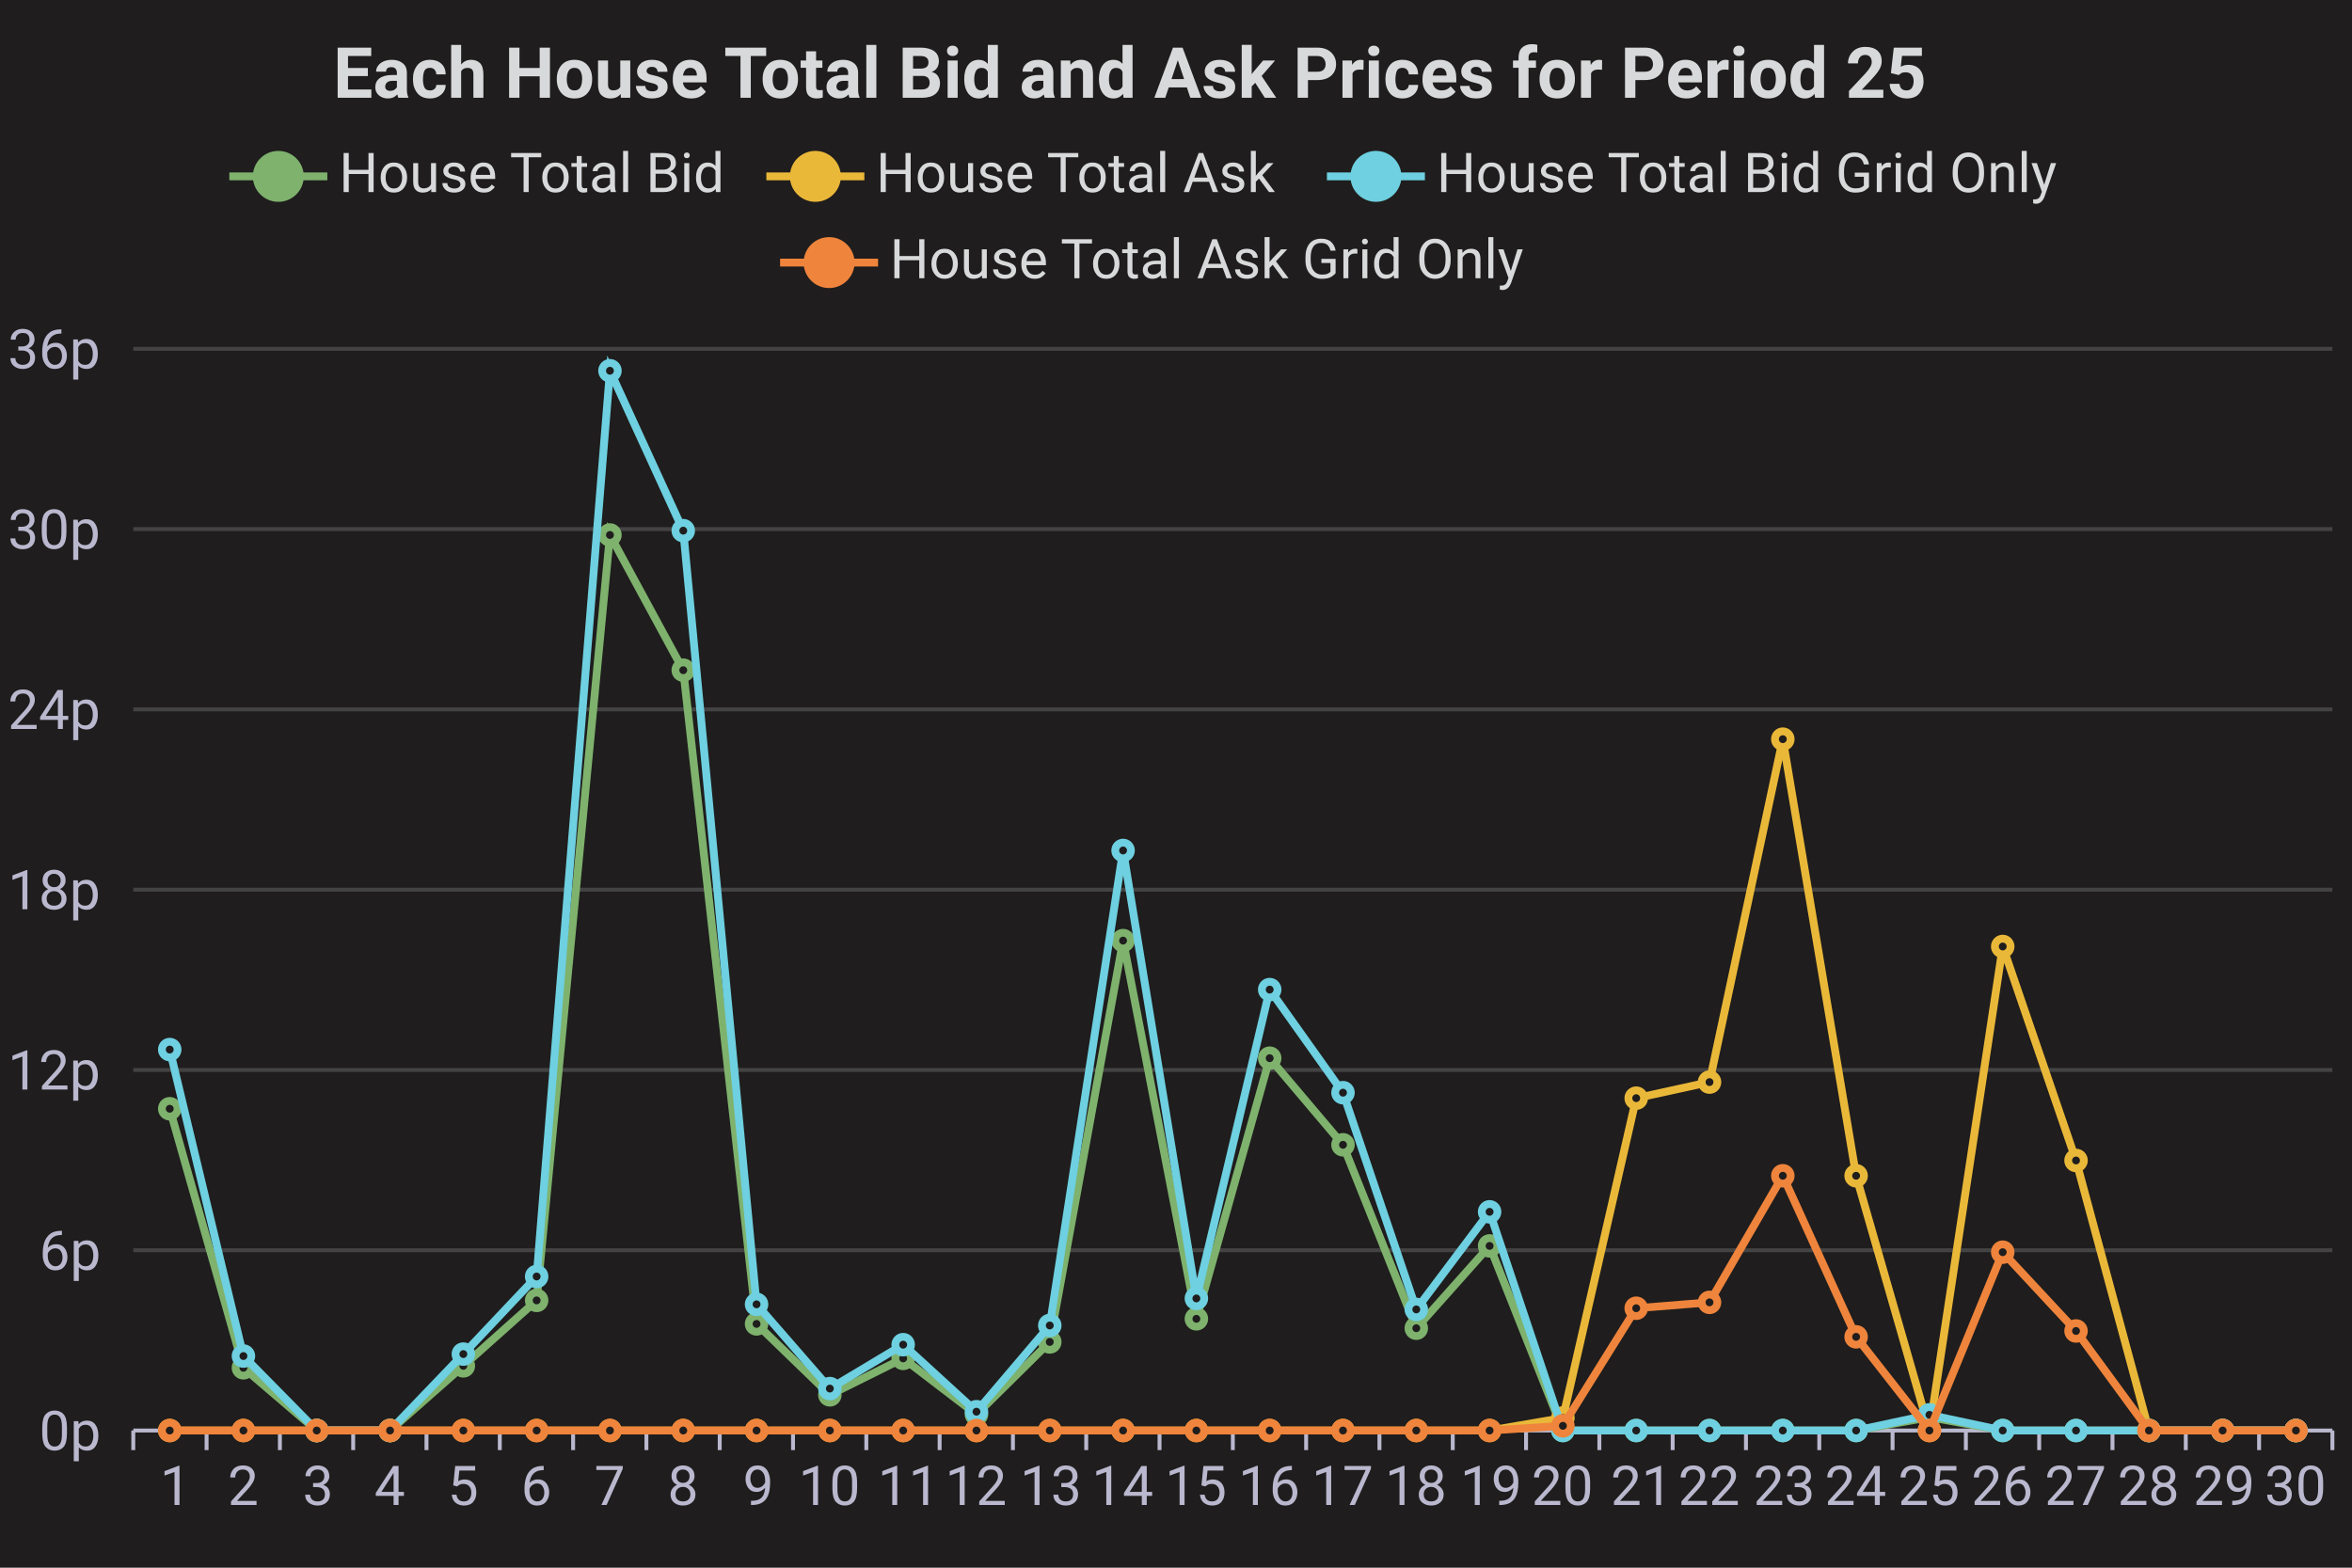
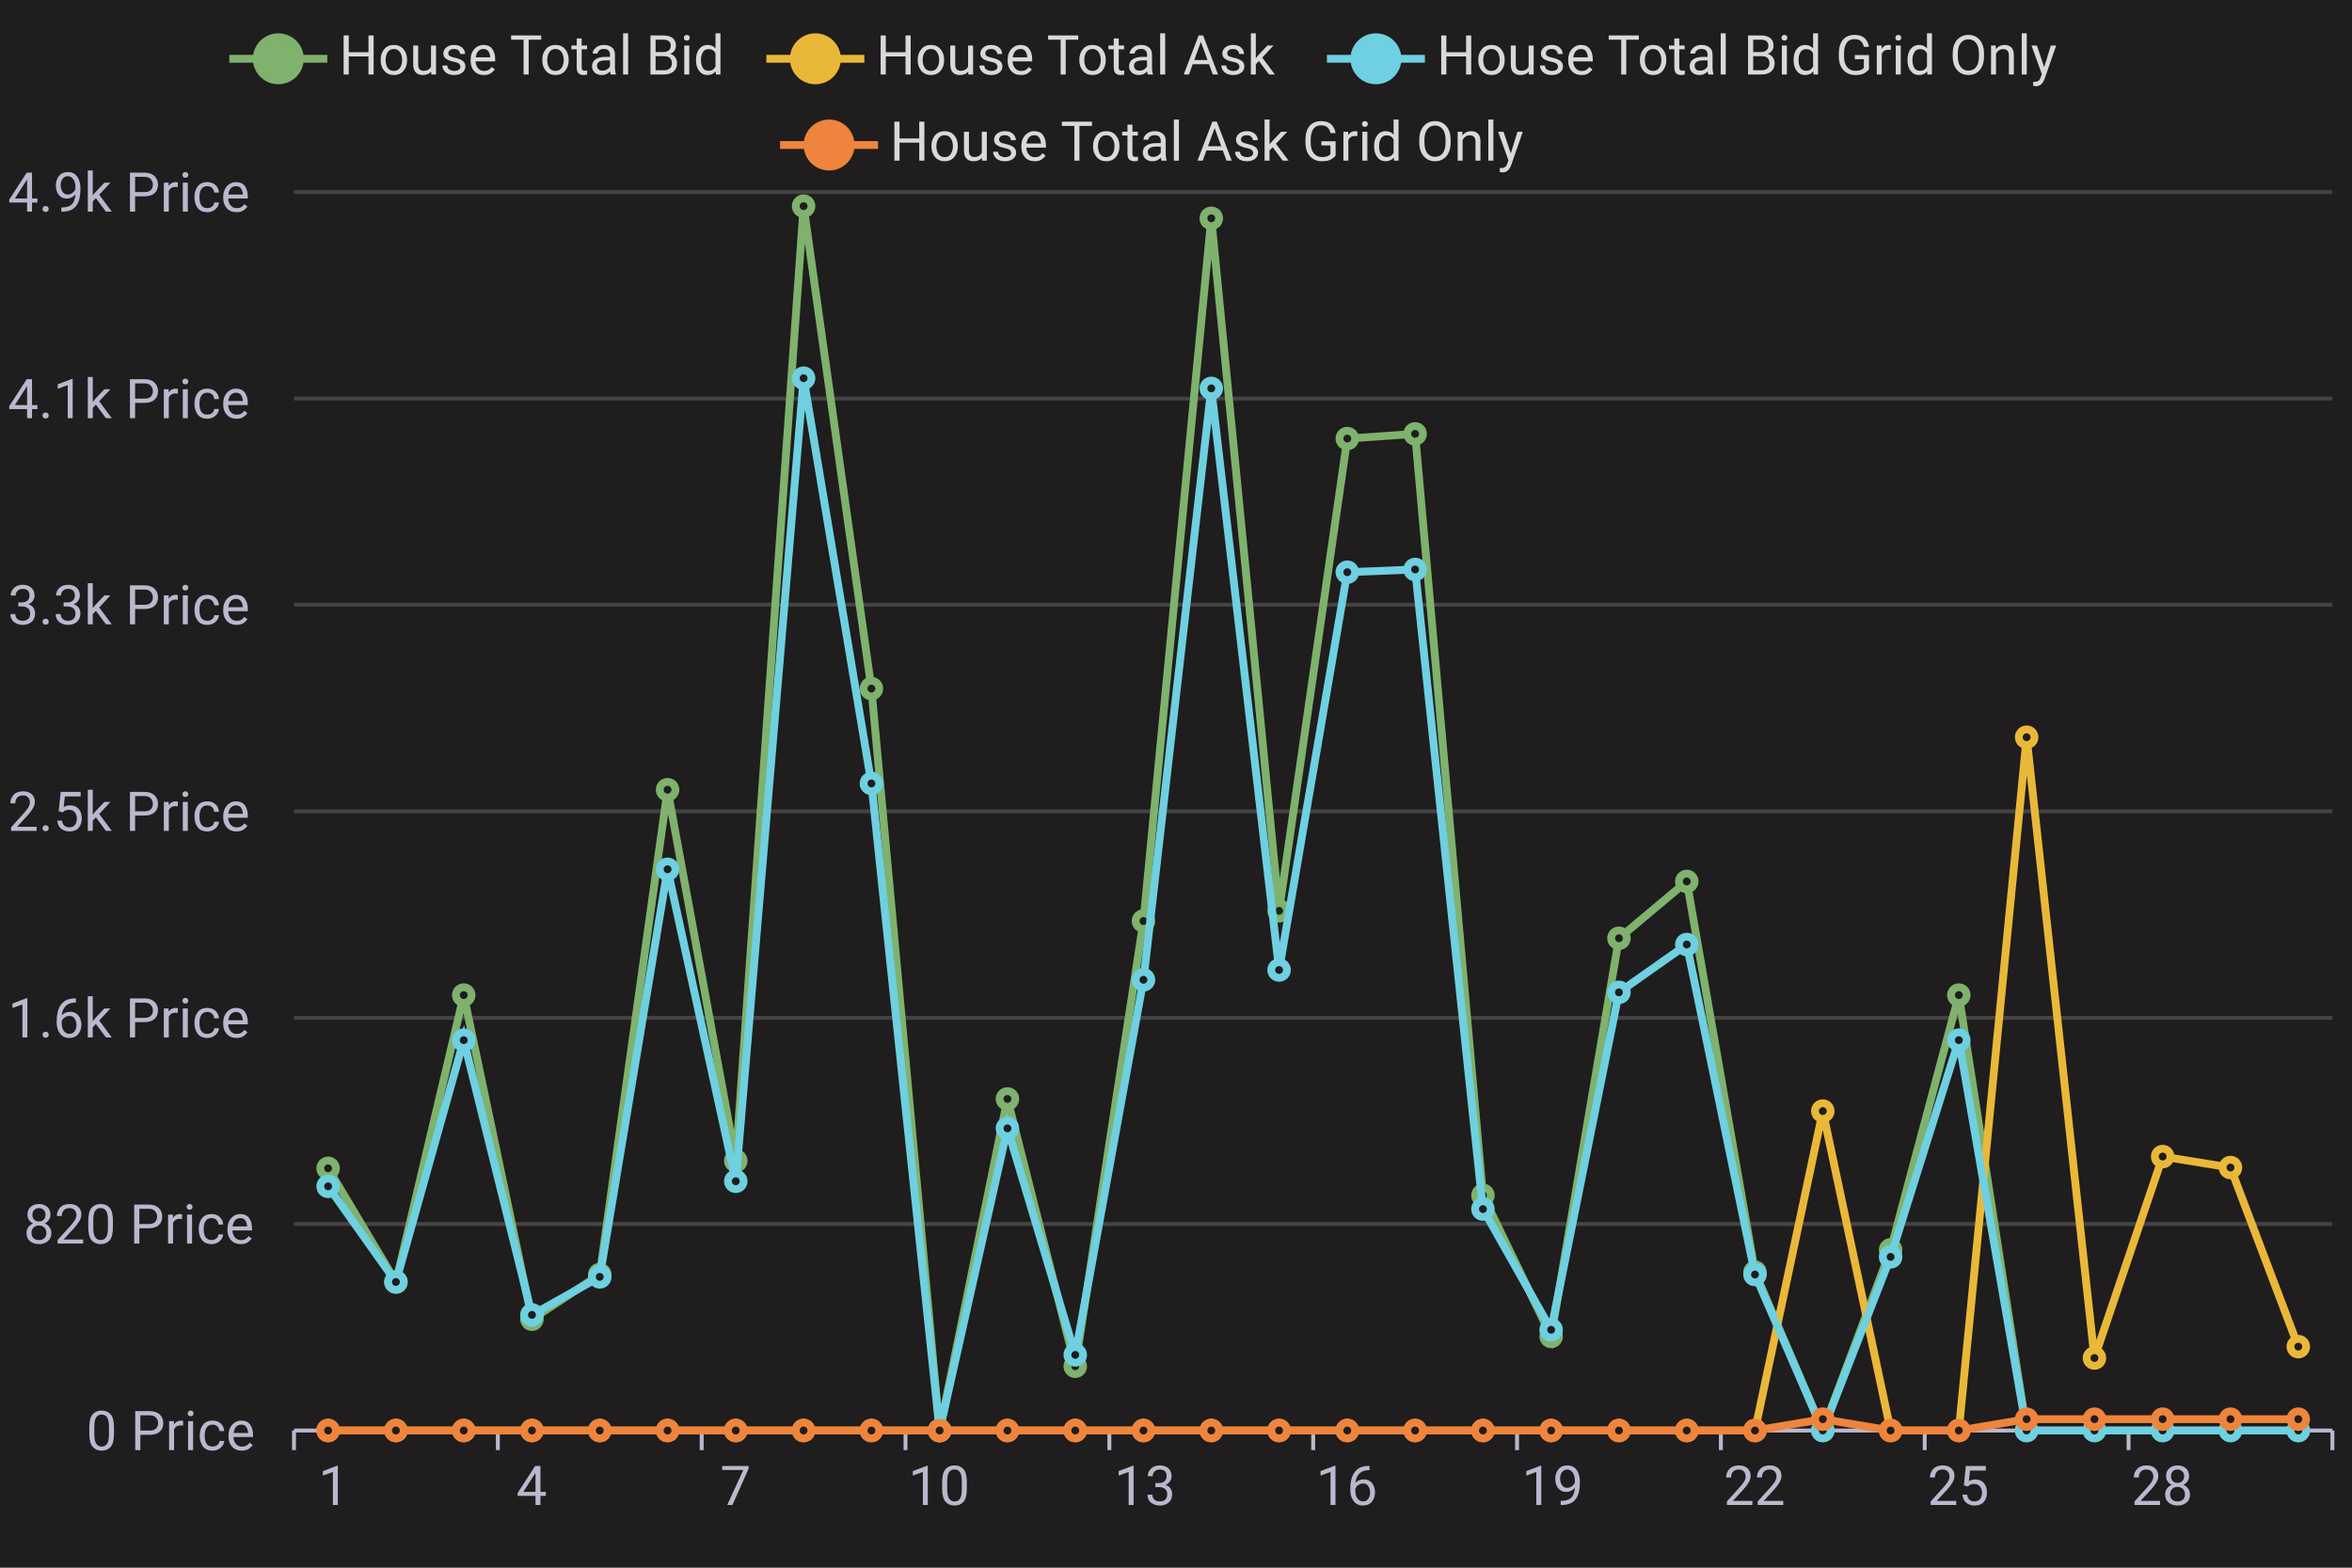
<svg xmlns="http://www.w3.org/2000/svg" width="600" height="400" viewBox="0 0 600 400">
  <rect x="0" y="0" width="600" height="400" fill="#1F1D1D" />
-   <text font-size="18" x="85" y="5" dy="15" font-weight="bold" dominant-baseline="middle" font-family="Roboto" fill="#D8D9DA">
- Each House Total Bid and Ask Prices for Period 25
- </text>
-   <g>
-     <line stroke-width="2" x1="58.5" y1="45" x2="83.5" y2="45" stroke="#7EB26D" />
-     <circle cx="71" cy="45" r="5.5" stroke-width="2" stroke="#7EB26D" fill="#7EB26D" />
-     <text font-size="14" x="86.5" y="49" font-family="Roboto" fill="#D8D9DA">
+   <g>
+     <line stroke-width="2" x1="58.5" y1="15" x2="83.5" y2="15" stroke="#7EB26D" />
+     <circle cx="71" cy="15" r="5.5" stroke-width="2" stroke="#7EB26D" fill="#7EB26D" />
+     <text font-size="14" x="86.5" y="19" font-family="Roboto" fill="#D8D9DA">
House Total Bid
</text>
  </g>
  <g>
-     <line stroke-width="2" x1="195.5" y1="45" x2="220.5" y2="45" stroke="#EAB839" />
-     <circle cx="208" cy="45" r="5.5" stroke-width="2" stroke="#EAB839" fill="#EAB839" />
-     <text font-size="14" x="223.5" y="49" font-family="Roboto" fill="#D8D9DA">
+     <line stroke-width="2" x1="195.5" y1="15" x2="220.5" y2="15" stroke="#EAB839" />
+     <circle cx="208" cy="15" r="5.5" stroke-width="2" stroke="#EAB839" fill="#EAB839" />
+     <text font-size="14" x="223.5" y="19" font-family="Roboto" fill="#D8D9DA">
House Total Ask
</text>
  </g>
  <g>
-     <line stroke-width="2" x1="338.5" y1="45" x2="363.5" y2="45" stroke="#6ED0E0" />
-     <circle cx="351" cy="45" r="5.5" stroke-width="2" stroke="#6ED0E0" fill="#6ED0E0" />
-     <text font-size="14" x="366.5" y="49" font-family="Roboto" fill="#D8D9DA">
+     <line stroke-width="2" x1="338.5" y1="15" x2="363.5" y2="15" stroke="#6ED0E0" />
+     <circle cx="351" cy="15" r="5.5" stroke-width="2" stroke="#6ED0E0" fill="#6ED0E0" />
+     <text font-size="14" x="366.5" y="19" font-family="Roboto" fill="#D8D9DA">
House Total Bid Grid Only
</text>
  </g>
  <g>
-     <line stroke-width="2" x1="199" y1="67" x2="224" y2="67" stroke="#EF843C" />
-     <circle cx="211.5" cy="67" r="5.5" stroke-width="2" stroke="#EF843C" fill="#EF843C" />
-     <text font-size="14" x="227" y="71" font-family="Roboto" fill="#D8D9DA">
+     <line stroke-width="2" x1="199" y1="37" x2="224" y2="37" stroke="#EF843C" />
+     <circle cx="211.5" cy="37" r="5.5" stroke-width="2" stroke="#EF843C" fill="#EF843C" />
+     <text font-size="14" x="227" y="41" font-family="Roboto" fill="#D8D9DA">
House Total Ask Grid Only
</text>
  </g>
  <g stroke="#444343">
-     <line stroke-width="1" x1="34" y1="89" x2="595" y2="89" />
-     <line stroke-width="1" x1="34" y1="135" x2="595" y2="135" />
-     <line stroke-width="1" x1="34" y1="181" x2="595" y2="181" />
-     <line stroke-width="1" x1="34" y1="227" x2="595" y2="227" />
-     <line stroke-width="1" x1="34" y1="273" x2="595" y2="273" />
-     <line stroke-width="1" x1="34" y1="319" x2="595" y2="319" />
-   </g>
-   <g>
-     <text font-size="14" x="2" y="94" font-family="Roboto" fill="#B9B8CE">
- 36p
- </text>
-     <text font-size="14" x="2" y="140" font-family="Roboto" fill="#B9B8CE">
- 30p
- </text>
-     <text font-size="14" x="2" y="186" font-family="Roboto" fill="#B9B8CE">
- 24p
- </text>
-     <text font-size="14" x="2" y="232" font-family="Roboto" fill="#B9B8CE">
- 18p
- </text>
-     <text font-size="14" x="2" y="278" font-family="Roboto" fill="#B9B8CE">
- 12p
- </text>
-     <text font-size="14" x="10" y="324" font-family="Roboto" fill="#B9B8CE">
- 6p
- </text>
-     <text font-size="14" x="10" y="370" font-family="Roboto" fill="#B9B8CE">
- 0p
+     <line stroke-width="1" x1="75" y1="49" x2="595" y2="49" />
+     <line stroke-width="1" x1="75" y1="101.7" x2="595" y2="101.7" />
+     <line stroke-width="1" x1="75" y1="154.3" x2="595" y2="154.3" />
+     <line stroke-width="1" x1="75" y1="207" x2="595" y2="207" />
+     <line stroke-width="1" x1="75" y1="259.7" x2="595" y2="259.7" />
+     <line stroke-width="1" x1="75" y1="312.3" x2="595" y2="312.3" />
+   </g>
+   <g>
+     <text font-size="14" x="2" y="54" font-family="Roboto" fill="#B9B8CE">
+ 4.9k Price
+ </text>
+     <text font-size="14" x="2" y="106.7" font-family="Roboto" fill="#B9B8CE">
+ 4.1k Price
+ </text>
+     <text font-size="14" x="2" y="159.3" font-family="Roboto" fill="#B9B8CE">
+ 3.3k Price
+ </text>
+     <text font-size="14" x="2" y="212" font-family="Roboto" fill="#B9B8CE">
+ 2.5k Price
+ </text>
+     <text font-size="14" x="2" y="264.7" font-family="Roboto" fill="#B9B8CE">
+ 1.6k Price
+ </text>
+     <text font-size="14" x="6" y="317.3" font-family="Roboto" fill="#B9B8CE">
+ 820 Price
+ </text>
+     <text font-size="14" x="22" y="370" font-family="Roboto" fill="#B9B8CE">
+ 0 Price
</text>
  </g>
  <g>
    <g stroke="#B9B8CE">
-       <line stroke-width="1" x1="34" y1="365" x2="595" y2="365" />
-       <line stroke-width="1" x1="34" y1="365" x2="34" y2="370" />
-       <line stroke-width="1" x1="52.7" y1="365" x2="52.7" y2="370" />
-       <line stroke-width="1" x1="71.4" y1="365" x2="71.4" y2="370" />
-       <line stroke-width="1" x1="90.1" y1="365" x2="90.1" y2="370" />
-       <line stroke-width="1" x1="108.8" y1="365" x2="108.8" y2="370" />
-       <line stroke-width="1" x1="127.5" y1="365" x2="127.5" y2="370" />
-       <line stroke-width="1" x1="146.2" y1="365" x2="146.2" y2="370" />
-       <line stroke-width="1" x1="164.9" y1="365" x2="164.9" y2="370" />
-       <line stroke-width="1" x1="183.6" y1="365" x2="183.6" y2="370" />
-       <line stroke-width="1" x1="202.3" y1="365" x2="202.3" y2="370" />
-       <line stroke-width="1" x1="221" y1="365" x2="221" y2="370" />
-       <line stroke-width="1" x1="239.7" y1="365" x2="239.7" y2="370" />
-       <line stroke-width="1" x1="258.4" y1="365" x2="258.4" y2="370" />
-       <line stroke-width="1" x1="277.1" y1="365" x2="277.1" y2="370" />
-       <line stroke-width="1" x1="295.8" y1="365" x2="295.8" y2="370" />
-       <line stroke-width="1" x1="314.5" y1="365" x2="314.5" y2="370" />
-       <line stroke-width="1" x1="333.2" y1="365" x2="333.2" y2="370" />
-       <line stroke-width="1" x1="351.9" y1="365" x2="351.9" y2="370" />
-       <line stroke-width="1" x1="370.6" y1="365" x2="370.6" y2="370" />
-       <line stroke-width="1" x1="389.3" y1="365" x2="389.3" y2="370" />
-       <line stroke-width="1" x1="408" y1="365" x2="408" y2="370" />
-       <line stroke-width="1" x1="426.7" y1="365" x2="426.7" y2="370" />
-       <line stroke-width="1" x1="445.4" y1="365" x2="445.4" y2="370" />
-       <line stroke-width="1" x1="464.1" y1="365" x2="464.1" y2="370" />
-       <line stroke-width="1" x1="482.8" y1="365" x2="482.8" y2="370" />
-       <line stroke-width="1" x1="501.5" y1="365" x2="501.5" y2="370" />
-       <line stroke-width="1" x1="520.2" y1="365" x2="520.2" y2="370" />
-       <line stroke-width="1" x1="538.9" y1="365" x2="538.9" y2="370" />
-       <line stroke-width="1" x1="557.6" y1="365" x2="557.6" y2="370" />
-       <line stroke-width="1" x1="576.3" y1="365" x2="576.3" y2="370" />
+       <line stroke-width="1" x1="75" y1="365" x2="595" y2="365" />
+       <line stroke-width="1" x1="75" y1="365" x2="75" y2="370" />
+       <line stroke-width="1" x1="127" y1="365" x2="127" y2="370" />
+       <line stroke-width="1" x1="179" y1="365" x2="179" y2="370" />
+       <line stroke-width="1" x1="231" y1="365" x2="231" y2="370" />
+       <line stroke-width="1" x1="283" y1="365" x2="283" y2="370" />
+       <line stroke-width="1" x1="335" y1="365" x2="335" y2="370" />
+       <line stroke-width="1" x1="387" y1="365" x2="387" y2="370" />
+       <line stroke-width="1" x1="439" y1="365" x2="439" y2="370" />
+       <line stroke-width="1" x1="491" y1="365" x2="491" y2="370" />
+       <line stroke-width="1" x1="543" y1="365" x2="543" y2="370" />
      <line stroke-width="1" x1="595" y1="365" x2="595" y2="370" />
    </g>
-     <text font-size="14" x="40.8" y="384" font-family="Roboto" fill="#B9B8CE">
+     <text font-size="14" x="81.2" y="384" font-family="Roboto" fill="#B9B8CE">
1
</text>
-     <text font-size="14" x="58.1" y="384" font-family="Roboto" fill="#B9B8CE">
- 2
- </text>
-     <text font-size="14" x="77.2" y="384" font-family="Roboto" fill="#B9B8CE">
- 3
- </text>
-     <text font-size="14" x="95.5" y="384" font-family="Roboto" fill="#B9B8CE">
+     <text font-size="14" x="131.7" y="384" font-family="Roboto" fill="#B9B8CE">
4
</text>
-     <text font-size="14" x="114.2" y="384" font-family="Roboto" fill="#B9B8CE">
- 5
- </text>
-     <text font-size="14" x="132.9" y="384" font-family="Roboto" fill="#B9B8CE">
- 6
- </text>
-     <text font-size="14" x="151.6" y="384" font-family="Roboto" fill="#B9B8CE">
+     <text font-size="14" x="183.7" y="384" font-family="Roboto" fill="#B9B8CE">
7
</text>
-     <text font-size="14" x="170.3" y="384" font-family="Roboto" fill="#B9B8CE">
- 8
- </text>
-     <text font-size="14" x="189.5" y="384" font-family="Roboto" fill="#B9B8CE">
- 9
- </text>
-     <text font-size="14" x="203.7" y="384" font-family="Roboto" fill="#B9B8CE">
+     <text font-size="14" x="231.7" y="384" font-family="Roboto" fill="#B9B8CE">
10
</text>
-     <text font-size="14" x="223.9" y="384" font-family="Roboto" fill="#B9B8CE">
- 11
- </text>
-     <text font-size="14" x="241.1" y="384" font-family="Roboto" fill="#B9B8CE">
- 12
- </text>
-     <text font-size="14" x="260.2" y="384" font-family="Roboto" fill="#B9B8CE">
+     <text font-size="14" x="284.2" y="384" font-family="Roboto" fill="#B9B8CE">
13
</text>
-     <text font-size="14" x="278.5" y="384" font-family="Roboto" fill="#B9B8CE">
- 14
- </text>
-     <text font-size="14" x="297.2" y="384" font-family="Roboto" fill="#B9B8CE">
- 15
- </text>
-     <text font-size="14" x="315.9" y="384" font-family="Roboto" fill="#B9B8CE">
+     <text font-size="14" x="335.7" y="384" font-family="Roboto" fill="#B9B8CE">
16
</text>
-     <text font-size="14" x="334.6" y="384" font-family="Roboto" fill="#B9B8CE">
- 17
- </text>
-     <text font-size="14" x="353.3" y="384" font-family="Roboto" fill="#B9B8CE">
- 18
- </text>
-     <text font-size="14" x="372.5" y="384" font-family="Roboto" fill="#B9B8CE">
+     <text font-size="14" x="388.2" y="384" font-family="Roboto" fill="#B9B8CE">
19
</text>
-     <text font-size="14" x="390.7" y="384" font-family="Roboto" fill="#B9B8CE">
- 20
- </text>
-     <text font-size="14" x="410.9" y="384" font-family="Roboto" fill="#B9B8CE">
- 21
- </text>
-     <text font-size="14" x="428.1" y="384" font-family="Roboto" fill="#B9B8CE">
+     <text font-size="14" x="439.7" y="384" font-family="Roboto" fill="#B9B8CE">
22
</text>
-     <text font-size="14" x="447.3" y="384" font-family="Roboto" fill="#B9B8CE">
- 23
- </text>
-     <text font-size="14" x="465.5" y="384" font-family="Roboto" fill="#B9B8CE">
- 24
- </text>
-     <text font-size="14" x="484.2" y="384" font-family="Roboto" fill="#B9B8CE">
+     <text font-size="14" x="491.7" y="384" font-family="Roboto" fill="#B9B8CE">
25
</text>
-     <text font-size="14" x="502.9" y="384" font-family="Roboto" fill="#B9B8CE">
- 26
- </text>
-     <text font-size="14" x="521.6" y="384" font-family="Roboto" fill="#B9B8CE">
- 27
- </text>
-     <text font-size="14" x="540.2" y="384" font-family="Roboto" fill="#B9B8CE">
+     <text font-size="14" x="543.7" y="384" font-family="Roboto" fill="#B9B8CE">
28
</text>
-     <text font-size="14" x="559.5" y="384" font-family="Roboto" fill="#B9B8CE">
- 29
- </text>
-     <text font-size="14" x="577.7" y="384" font-family="Roboto" fill="#B9B8CE">
- 30
- </text>
-   </g>
-   <g>
-     <path d="M 43.3 282.9 L 62.1 349 L 80.8 365 L 99.5 365 L 118.2 348.5 L 136.9 331.8 L 155.6 136.5 L 174.3 171 L 193 337.8 L 211.7 355.9 L 230.4 346.6 L 249.1 360.9 L 267.8 342.4 L 286.5 240 L 305.2 336.5 L 323.9 270 L 342.6 292.1 L 361.3 338.9 L 380 317.9 L 398.7 365 L 417.4 365 L 436.1 365 L 454.8 365 L 473.5 365 L 492.2 361.6 L 510.9 365 L 529.6 365 L 548.2 365 L 567 365 L 585.7 365" stroke-width="2" fill="none" stroke="#7EB26D" />
-     <circle cx="43.3" cy="282.9" r="2" stroke-width="2" stroke="#7EB26D" fill="#1F1D1D" />
-     <circle cx="62.1" cy="349" r="2" stroke-width="2" stroke="#7EB26D" fill="#1F1D1D" />
-     <circle cx="80.8" cy="365" r="2" stroke-width="2" stroke="#7EB26D" fill="#1F1D1D" />
-     <circle cx="99.5" cy="365" r="2" stroke-width="2" stroke="#7EB26D" fill="#1F1D1D" />
-     <circle cx="118.2" cy="348.5" r="2" stroke-width="2" stroke="#7EB26D" fill="#1F1D1D" />
-     <circle cx="136.9" cy="331.8" r="2" stroke-width="2" stroke="#7EB26D" fill="#1F1D1D" />
-     <circle cx="155.6" cy="136.5" r="2" stroke-width="2" stroke="#7EB26D" fill="#1F1D1D" />
-     <circle cx="174.3" cy="171" r="2" stroke-width="2" stroke="#7EB26D" fill="#1F1D1D" />
-     <circle cx="193" cy="337.8" r="2" stroke-width="2" stroke="#7EB26D" fill="#1F1D1D" />
-     <circle cx="211.7" cy="355.9" r="2" stroke-width="2" stroke="#7EB26D" fill="#1F1D1D" />
-     <circle cx="230.4" cy="346.6" r="2" stroke-width="2" stroke="#7EB26D" fill="#1F1D1D" />
-     <circle cx="249.1" cy="360.9" r="2" stroke-width="2" stroke="#7EB26D" fill="#1F1D1D" />
-     <circle cx="267.8" cy="342.4" r="2" stroke-width="2" stroke="#7EB26D" fill="#1F1D1D" />
-     <circle cx="286.5" cy="240" r="2" stroke-width="2" stroke="#7EB26D" fill="#1F1D1D" />
-     <circle cx="305.2" cy="336.5" r="2" stroke-width="2" stroke="#7EB26D" fill="#1F1D1D" />
-     <circle cx="323.9" cy="270" r="2" stroke-width="2" stroke="#7EB26D" fill="#1F1D1D" />
-     <circle cx="342.6" cy="292.1" r="2" stroke-width="2" stroke="#7EB26D" fill="#1F1D1D" />
-     <circle cx="361.3" cy="338.9" r="2" stroke-width="2" stroke="#7EB26D" fill="#1F1D1D" />
-     <circle cx="380" cy="317.9" r="2" stroke-width="2" stroke="#7EB26D" fill="#1F1D1D" />
-     <circle cx="398.7" cy="365" r="2" stroke-width="2" stroke="#7EB26D" fill="#1F1D1D" />
-     <circle cx="417.4" cy="365" r="2" stroke-width="2" stroke="#7EB26D" fill="#1F1D1D" />
-     <circle cx="436.1" cy="365" r="2" stroke-width="2" stroke="#7EB26D" fill="#1F1D1D" />
-     <circle cx="454.8" cy="365" r="2" stroke-width="2" stroke="#7EB26D" fill="#1F1D1D" />
-     <circle cx="473.5" cy="365" r="2" stroke-width="2" stroke="#7EB26D" fill="#1F1D1D" />
-     <circle cx="492.2" cy="361.6" r="2" stroke-width="2" stroke="#7EB26D" fill="#1F1D1D" />
-     <circle cx="510.9" cy="365" r="2" stroke-width="2" stroke="#7EB26D" fill="#1F1D1D" />
-     <circle cx="529.6" cy="365" r="2" stroke-width="2" stroke="#7EB26D" fill="#1F1D1D" />
-     <circle cx="548.2" cy="365" r="2" stroke-width="2" stroke="#7EB26D" fill="#1F1D1D" />
-     <circle cx="567" cy="365" r="2" stroke-width="2" stroke="#7EB26D" fill="#1F1D1D" />
-     <circle cx="585.7" cy="365" r="2" stroke-width="2" stroke="#7EB26D" fill="#1F1D1D" />
-   </g>
-   <g>
-     <path d="M 43.3 365 L 62.1 365 L 80.8 365 L 99.5 365 L 118.2 365 L 136.9 365 L 155.6 365 L 174.3 365 L 193 365 L 211.7 365 L 230.4 365 L 249.1 365 L 267.8 365 L 286.5 365 L 305.2 365 L 323.9 365 L 342.6 365 L 361.3 365 L 380 365 L 398.7 361.8 L 417.4 280.2 L 436.1 276.1 L 454.8 188.6 L 473.5 300 L 492.2 365 L 510.9 241.5 L 529.6 296.1 L 548.2 365 L 567 365 L 585.7 365" stroke-width="2" fill="none" stroke="#EAB839" />
-     <circle cx="43.3" cy="365" r="2" stroke-width="2" stroke="#EAB839" fill="#1F1D1D" />
-     <circle cx="62.1" cy="365" r="2" stroke-width="2" stroke="#EAB839" fill="#1F1D1D" />
-     <circle cx="80.8" cy="365" r="2" stroke-width="2" stroke="#EAB839" fill="#1F1D1D" />
-     <circle cx="99.5" cy="365" r="2" stroke-width="2" stroke="#EAB839" fill="#1F1D1D" />
-     <circle cx="118.2" cy="365" r="2" stroke-width="2" stroke="#EAB839" fill="#1F1D1D" />
-     <circle cx="136.9" cy="365" r="2" stroke-width="2" stroke="#EAB839" fill="#1F1D1D" />
-     <circle cx="155.6" cy="365" r="2" stroke-width="2" stroke="#EAB839" fill="#1F1D1D" />
-     <circle cx="174.3" cy="365" r="2" stroke-width="2" stroke="#EAB839" fill="#1F1D1D" />
-     <circle cx="193" cy="365" r="2" stroke-width="2" stroke="#EAB839" fill="#1F1D1D" />
-     <circle cx="211.7" cy="365" r="2" stroke-width="2" stroke="#EAB839" fill="#1F1D1D" />
-     <circle cx="230.4" cy="365" r="2" stroke-width="2" stroke="#EAB839" fill="#1F1D1D" />
-     <circle cx="249.1" cy="365" r="2" stroke-width="2" stroke="#EAB839" fill="#1F1D1D" />
-     <circle cx="267.8" cy="365" r="2" stroke-width="2" stroke="#EAB839" fill="#1F1D1D" />
-     <circle cx="286.5" cy="365" r="2" stroke-width="2" stroke="#EAB839" fill="#1F1D1D" />
-     <circle cx="305.2" cy="365" r="2" stroke-width="2" stroke="#EAB839" fill="#1F1D1D" />
-     <circle cx="323.9" cy="365" r="2" stroke-width="2" stroke="#EAB839" fill="#1F1D1D" />
-     <circle cx="342.6" cy="365" r="2" stroke-width="2" stroke="#EAB839" fill="#1F1D1D" />
-     <circle cx="361.3" cy="365" r="2" stroke-width="2" stroke="#EAB839" fill="#1F1D1D" />
-     <circle cx="380" cy="365" r="2" stroke-width="2" stroke="#EAB839" fill="#1F1D1D" />
-     <circle cx="398.7" cy="361.8" r="2" stroke-width="2" stroke="#EAB839" fill="#1F1D1D" />
-     <circle cx="417.4" cy="280.2" r="2" stroke-width="2" stroke="#EAB839" fill="#1F1D1D" />
-     <circle cx="436.1" cy="276.1" r="2" stroke-width="2" stroke="#EAB839" fill="#1F1D1D" />
-     <circle cx="454.8" cy="188.6" r="2" stroke-width="2" stroke="#EAB839" fill="#1F1D1D" />
-     <circle cx="473.5" cy="300" r="2" stroke-width="2" stroke="#EAB839" fill="#1F1D1D" />
-     <circle cx="492.2" cy="365" r="2" stroke-width="2" stroke="#EAB839" fill="#1F1D1D" />
-     <circle cx="510.9" cy="241.5" r="2" stroke-width="2" stroke="#EAB839" fill="#1F1D1D" />
-     <circle cx="529.6" cy="296.1" r="2" stroke-width="2" stroke="#EAB839" fill="#1F1D1D" />
-     <circle cx="548.2" cy="365" r="2" stroke-width="2" stroke="#EAB839" fill="#1F1D1D" />
-     <circle cx="567" cy="365" r="2" stroke-width="2" stroke="#EAB839" fill="#1F1D1D" />
-     <circle cx="585.7" cy="365" r="2" stroke-width="2" stroke="#EAB839" fill="#1F1D1D" />
-   </g>
-   <g>
-     <path d="M 43.3 267.8 L 62.1 346 L 80.8 365 L 99.5 365 L 118.2 345.5 L 136.9 325.7 L 155.6 94.6 L 174.3 135.4 L 193 332.8 L 211.7 354.3 L 230.4 343.1 L 249.1 360.2 L 267.8 338.2 L 286.5 217 L 305.2 331.3 L 323.9 252.5 L 342.6 278.8 L 361.3 334.1 L 380 309.2 L 398.7 365 L 417.4 365 L 436.1 365 L 454.8 365 L 473.5 365 L 492.2 361 L 510.9 365 L 529.6 365 L 548.2 365 L 567 365 L 585.7 365" stroke-width="2" fill="none" stroke="#6ED0E0" />
-     <circle cx="43.3" cy="267.8" r="2" stroke-width="2" stroke="#6ED0E0" fill="#1F1D1D" />
-     <circle cx="62.1" cy="346" r="2" stroke-width="2" stroke="#6ED0E0" fill="#1F1D1D" />
-     <circle cx="80.8" cy="365" r="2" stroke-width="2" stroke="#6ED0E0" fill="#1F1D1D" />
-     <circle cx="99.5" cy="365" r="2" stroke-width="2" stroke="#6ED0E0" fill="#1F1D1D" />
-     <circle cx="118.2" cy="345.5" r="2" stroke-width="2" stroke="#6ED0E0" fill="#1F1D1D" />
-     <circle cx="136.9" cy="325.7" r="2" stroke-width="2" stroke="#6ED0E0" fill="#1F1D1D" />
-     <circle cx="155.6" cy="94.6" r="2" stroke-width="2" stroke="#6ED0E0" fill="#1F1D1D" />
-     <circle cx="174.3" cy="135.4" r="2" stroke-width="2" stroke="#6ED0E0" fill="#1F1D1D" />
-     <circle cx="193" cy="332.8" r="2" stroke-width="2" stroke="#6ED0E0" fill="#1F1D1D" />
-     <circle cx="211.7" cy="354.3" r="2" stroke-width="2" stroke="#6ED0E0" fill="#1F1D1D" />
-     <circle cx="230.4" cy="343.1" r="2" stroke-width="2" stroke="#6ED0E0" fill="#1F1D1D" />
-     <circle cx="249.1" cy="360.2" r="2" stroke-width="2" stroke="#6ED0E0" fill="#1F1D1D" />
-     <circle cx="267.8" cy="338.2" r="2" stroke-width="2" stroke="#6ED0E0" fill="#1F1D1D" />
-     <circle cx="286.5" cy="217" r="2" stroke-width="2" stroke="#6ED0E0" fill="#1F1D1D" />
-     <circle cx="305.2" cy="331.3" r="2" stroke-width="2" stroke="#6ED0E0" fill="#1F1D1D" />
-     <circle cx="323.9" cy="252.5" r="2" stroke-width="2" stroke="#6ED0E0" fill="#1F1D1D" />
-     <circle cx="342.6" cy="278.8" r="2" stroke-width="2" stroke="#6ED0E0" fill="#1F1D1D" />
-     <circle cx="361.3" cy="334.1" r="2" stroke-width="2" stroke="#6ED0E0" fill="#1F1D1D" />
-     <circle cx="380" cy="309.2" r="2" stroke-width="2" stroke="#6ED0E0" fill="#1F1D1D" />
-     <circle cx="398.7" cy="365" r="2" stroke-width="2" stroke="#6ED0E0" fill="#1F1D1D" />
-     <circle cx="417.4" cy="365" r="2" stroke-width="2" stroke="#6ED0E0" fill="#1F1D1D" />
-     <circle cx="436.1" cy="365" r="2" stroke-width="2" stroke="#6ED0E0" fill="#1F1D1D" />
-     <circle cx="454.8" cy="365" r="2" stroke-width="2" stroke="#6ED0E0" fill="#1F1D1D" />
-     <circle cx="473.5" cy="365" r="2" stroke-width="2" stroke="#6ED0E0" fill="#1F1D1D" />
-     <circle cx="492.2" cy="361" r="2" stroke-width="2" stroke="#6ED0E0" fill="#1F1D1D" />
-     <circle cx="510.9" cy="365" r="2" stroke-width="2" stroke="#6ED0E0" fill="#1F1D1D" />
-     <circle cx="529.6" cy="365" r="2" stroke-width="2" stroke="#6ED0E0" fill="#1F1D1D" />
-     <circle cx="548.2" cy="365" r="2" stroke-width="2" stroke="#6ED0E0" fill="#1F1D1D" />
-     <circle cx="567" cy="365" r="2" stroke-width="2" stroke="#6ED0E0" fill="#1F1D1D" />
-     <circle cx="585.7" cy="365" r="2" stroke-width="2" stroke="#6ED0E0" fill="#1F1D1D" />
-   </g>
-   <g>
-     <path d="M 43.3 365 L 62.1 365 L 80.8 365 L 99.5 365 L 118.2 365 L 136.9 365 L 155.6 365 L 174.3 365 L 193 365 L 211.7 365 L 230.4 365 L 249.1 365 L 267.8 365 L 286.5 365 L 305.2 365 L 323.9 365 L 342.6 365 L 361.3 365 L 380 365 L 398.7 363.8 L 417.4 333.8 L 436.1 332.3 L 454.8 300 L 473.5 341.1 L 492.2 365 L 510.9 319.5 L 529.6 339.6 L 548.2 365 L 567 365 L 585.7 365" stroke-width="2" fill="none" stroke="#EF843C" />
-     <circle cx="43.3" cy="365" r="2" stroke-width="2" stroke="#EF843C" fill="#1F1D1D" />
-     <circle cx="62.1" cy="365" r="2" stroke-width="2" stroke="#EF843C" fill="#1F1D1D" />
-     <circle cx="80.8" cy="365" r="2" stroke-width="2" stroke="#EF843C" fill="#1F1D1D" />
-     <circle cx="99.5" cy="365" r="2" stroke-width="2" stroke="#EF843C" fill="#1F1D1D" />
-     <circle cx="118.2" cy="365" r="2" stroke-width="2" stroke="#EF843C" fill="#1F1D1D" />
-     <circle cx="136.9" cy="365" r="2" stroke-width="2" stroke="#EF843C" fill="#1F1D1D" />
-     <circle cx="155.6" cy="365" r="2" stroke-width="2" stroke="#EF843C" fill="#1F1D1D" />
-     <circle cx="174.3" cy="365" r="2" stroke-width="2" stroke="#EF843C" fill="#1F1D1D" />
-     <circle cx="193" cy="365" r="2" stroke-width="2" stroke="#EF843C" fill="#1F1D1D" />
-     <circle cx="211.7" cy="365" r="2" stroke-width="2" stroke="#EF843C" fill="#1F1D1D" />
-     <circle cx="230.4" cy="365" r="2" stroke-width="2" stroke="#EF843C" fill="#1F1D1D" />
-     <circle cx="249.1" cy="365" r="2" stroke-width="2" stroke="#EF843C" fill="#1F1D1D" />
-     <circle cx="267.8" cy="365" r="2" stroke-width="2" stroke="#EF843C" fill="#1F1D1D" />
-     <circle cx="286.5" cy="365" r="2" stroke-width="2" stroke="#EF843C" fill="#1F1D1D" />
-     <circle cx="305.2" cy="365" r="2" stroke-width="2" stroke="#EF843C" fill="#1F1D1D" />
-     <circle cx="323.9" cy="365" r="2" stroke-width="2" stroke="#EF843C" fill="#1F1D1D" />
-     <circle cx="342.6" cy="365" r="2" stroke-width="2" stroke="#EF843C" fill="#1F1D1D" />
-     <circle cx="361.3" cy="365" r="2" stroke-width="2" stroke="#EF843C" fill="#1F1D1D" />
-     <circle cx="380" cy="365" r="2" stroke-width="2" stroke="#EF843C" fill="#1F1D1D" />
-     <circle cx="398.7" cy="363.8" r="2" stroke-width="2" stroke="#EF843C" fill="#1F1D1D" />
-     <circle cx="417.4" cy="333.8" r="2" stroke-width="2" stroke="#EF843C" fill="#1F1D1D" />
-     <circle cx="436.1" cy="332.3" r="2" stroke-width="2" stroke="#EF843C" fill="#1F1D1D" />
-     <circle cx="454.8" cy="300" r="2" stroke-width="2" stroke="#EF843C" fill="#1F1D1D" />
-     <circle cx="473.5" cy="341.1" r="2" stroke-width="2" stroke="#EF843C" fill="#1F1D1D" />
-     <circle cx="492.2" cy="365" r="2" stroke-width="2" stroke="#EF843C" fill="#1F1D1D" />
-     <circle cx="510.9" cy="319.5" r="2" stroke-width="2" stroke="#EF843C" fill="#1F1D1D" />
-     <circle cx="529.6" cy="339.6" r="2" stroke-width="2" stroke="#EF843C" fill="#1F1D1D" />
-     <circle cx="548.2" cy="365" r="2" stroke-width="2" stroke="#EF843C" fill="#1F1D1D" />
-     <circle cx="567" cy="365" r="2" stroke-width="2" stroke="#EF843C" fill="#1F1D1D" />
-     <circle cx="585.7" cy="365" r="2" stroke-width="2" stroke="#EF843C" fill="#1F1D1D" />
+   </g>
+   <g>
+     <path d="M 83.7 298.1 L 101 327.1 L 118.3 253.9 L 135.7 336.6 L 153 325.2 L 170.3 201.5 L 187.7 296.2 L 205 52.6 L 222.3 175.7 L 239.7 365 L 257 280.4 L 274.3 348.6 L 291.7 235 L 309 55.7 L 326.3 232.4 L 343.7 111.9 L 361 110.7 L 378.3 305 L 395.7 341 L 413 239.4 L 430.3 224.9 L 447.7 324.6 L 465 365 L 482.3 318.9 L 499.7 253.9 L 517 365 L 534.3 365 L 551.7 365 L 569 365 L 586.3 365" stroke-width="2" fill="none" stroke="#7EB26D" />
+     <circle cx="83.7" cy="298.1" r="2" stroke-width="2" stroke="#7EB26D" fill="#1F1D1D" />
+     <circle cx="101" cy="327.1" r="2" stroke-width="2" stroke="#7EB26D" fill="#1F1D1D" />
+     <circle cx="118.3" cy="253.9" r="2" stroke-width="2" stroke="#7EB26D" fill="#1F1D1D" />
+     <circle cx="135.7" cy="336.6" r="2" stroke-width="2" stroke="#7EB26D" fill="#1F1D1D" />
+     <circle cx="153" cy="325.2" r="2" stroke-width="2" stroke="#7EB26D" fill="#1F1D1D" />
+     <circle cx="170.3" cy="201.5" r="2" stroke-width="2" stroke="#7EB26D" fill="#1F1D1D" />
+     <circle cx="187.7" cy="296.2" r="2" stroke-width="2" stroke="#7EB26D" fill="#1F1D1D" />
+     <circle cx="205" cy="52.6" r="2" stroke-width="2" stroke="#7EB26D" fill="#1F1D1D" />
+     <circle cx="222.3" cy="175.7" r="2" stroke-width="2" stroke="#7EB26D" fill="#1F1D1D" />
+     <circle cx="239.7" cy="365" r="2" stroke-width="2" stroke="#7EB26D" fill="#1F1D1D" />
+     <circle cx="257" cy="280.4" r="2" stroke-width="2" stroke="#7EB26D" fill="#1F1D1D" />
+     <circle cx="274.3" cy="348.6" r="2" stroke-width="2" stroke="#7EB26D" fill="#1F1D1D" />
+     <circle cx="291.7" cy="235" r="2" stroke-width="2" stroke="#7EB26D" fill="#1F1D1D" />
+     <circle cx="309" cy="55.7" r="2" stroke-width="2" stroke="#7EB26D" fill="#1F1D1D" />
+     <circle cx="326.3" cy="232.4" r="2" stroke-width="2" stroke="#7EB26D" fill="#1F1D1D" />
+     <circle cx="343.7" cy="111.9" r="2" stroke-width="2" stroke="#7EB26D" fill="#1F1D1D" />
+     <circle cx="361" cy="110.7" r="2" stroke-width="2" stroke="#7EB26D" fill="#1F1D1D" />
+     <circle cx="378.3" cy="305" r="2" stroke-width="2" stroke="#7EB26D" fill="#1F1D1D" />
+     <circle cx="395.7" cy="341" r="2" stroke-width="2" stroke="#7EB26D" fill="#1F1D1D" />
+     <circle cx="413" cy="239.4" r="2" stroke-width="2" stroke="#7EB26D" fill="#1F1D1D" />
+     <circle cx="430.3" cy="224.9" r="2" stroke-width="2" stroke="#7EB26D" fill="#1F1D1D" />
+     <circle cx="447.7" cy="324.6" r="2" stroke-width="2" stroke="#7EB26D" fill="#1F1D1D" />
+     <circle cx="465" cy="365" r="2" stroke-width="2" stroke="#7EB26D" fill="#1F1D1D" />
+     <circle cx="482.3" cy="318.9" r="2" stroke-width="2" stroke="#7EB26D" fill="#1F1D1D" />
+     <circle cx="499.7" cy="253.9" r="2" stroke-width="2" stroke="#7EB26D" fill="#1F1D1D" />
+     <circle cx="517" cy="365" r="2" stroke-width="2" stroke="#7EB26D" fill="#1F1D1D" />
+     <circle cx="534.3" cy="365" r="2" stroke-width="2" stroke="#7EB26D" fill="#1F1D1D" />
+     <circle cx="551.7" cy="365" r="2" stroke-width="2" stroke="#7EB26D" fill="#1F1D1D" />
+     <circle cx="569" cy="365" r="2" stroke-width="2" stroke="#7EB26D" fill="#1F1D1D" />
+     <circle cx="586.3" cy="365" r="2" stroke-width="2" stroke="#7EB26D" fill="#1F1D1D" />
+   </g>
+   <g>
+     <path d="M 83.7 365 L 101 365 L 118.3 365 L 135.7 365 L 153 365 L 170.3 365 L 187.7 365 L 205 365 L 222.3 365 L 239.7 365 L 257 365 L 274.3 365 L 291.7 365 L 309 365 L 326.3 365 L 343.7 365 L 361 365 L 378.3 365 L 395.7 365 L 413 365 L 430.3 365 L 447.7 365 L 465 283.5 L 482.3 365 L 499.7 365 L 517 188.1 L 534.3 346.5 L 551.7 295.1 L 569 297.9 L 586.3 343.6" stroke-width="2" fill="none" stroke="#EAB839" />
+     <circle cx="83.7" cy="365" r="2" stroke-width="2" stroke="#EAB839" fill="#1F1D1D" />
+     <circle cx="101" cy="365" r="2" stroke-width="2" stroke="#EAB839" fill="#1F1D1D" />
+     <circle cx="118.3" cy="365" r="2" stroke-width="2" stroke="#EAB839" fill="#1F1D1D" />
+     <circle cx="135.7" cy="365" r="2" stroke-width="2" stroke="#EAB839" fill="#1F1D1D" />
+     <circle cx="153" cy="365" r="2" stroke-width="2" stroke="#EAB839" fill="#1F1D1D" />
+     <circle cx="170.3" cy="365" r="2" stroke-width="2" stroke="#EAB839" fill="#1F1D1D" />
+     <circle cx="187.7" cy="365" r="2" stroke-width="2" stroke="#EAB839" fill="#1F1D1D" />
+     <circle cx="205" cy="365" r="2" stroke-width="2" stroke="#EAB839" fill="#1F1D1D" />
+     <circle cx="222.3" cy="365" r="2" stroke-width="2" stroke="#EAB839" fill="#1F1D1D" />
+     <circle cx="239.7" cy="365" r="2" stroke-width="2" stroke="#EAB839" fill="#1F1D1D" />
+     <circle cx="257" cy="365" r="2" stroke-width="2" stroke="#EAB839" fill="#1F1D1D" />
+     <circle cx="274.3" cy="365" r="2" stroke-width="2" stroke="#EAB839" fill="#1F1D1D" />
+     <circle cx="291.7" cy="365" r="2" stroke-width="2" stroke="#EAB839" fill="#1F1D1D" />
+     <circle cx="309" cy="365" r="2" stroke-width="2" stroke="#EAB839" fill="#1F1D1D" />
+     <circle cx="326.3" cy="365" r="2" stroke-width="2" stroke="#EAB839" fill="#1F1D1D" />
+     <circle cx="343.7" cy="365" r="2" stroke-width="2" stroke="#EAB839" fill="#1F1D1D" />
+     <circle cx="361" cy="365" r="2" stroke-width="2" stroke="#EAB839" fill="#1F1D1D" />
+     <circle cx="378.3" cy="365" r="2" stroke-width="2" stroke="#EAB839" fill="#1F1D1D" />
+     <circle cx="395.7" cy="365" r="2" stroke-width="2" stroke="#EAB839" fill="#1F1D1D" />
+     <circle cx="413" cy="365" r="2" stroke-width="2" stroke="#EAB839" fill="#1F1D1D" />
+     <circle cx="430.3" cy="365" r="2" stroke-width="2" stroke="#EAB839" fill="#1F1D1D" />
+     <circle cx="447.7" cy="365" r="2" stroke-width="2" stroke="#EAB839" fill="#1F1D1D" />
+     <circle cx="465" cy="283.5" r="2" stroke-width="2" stroke="#EAB839" fill="#1F1D1D" />
+     <circle cx="482.3" cy="365" r="2" stroke-width="2" stroke="#EAB839" fill="#1F1D1D" />
+     <circle cx="499.7" cy="365" r="2" stroke-width="2" stroke="#EAB839" fill="#1F1D1D" />
+     <circle cx="517" cy="188.1" r="2" stroke-width="2" stroke="#EAB839" fill="#1F1D1D" />
+     <circle cx="534.3" cy="346.5" r="2" stroke-width="2" stroke="#EAB839" fill="#1F1D1D" />
+     <circle cx="551.7" cy="295.1" r="2" stroke-width="2" stroke="#EAB839" fill="#1F1D1D" />
+     <circle cx="569" cy="297.9" r="2" stroke-width="2" stroke="#EAB839" fill="#1F1D1D" />
+     <circle cx="586.3" cy="343.6" r="2" stroke-width="2" stroke="#EAB839" fill="#1F1D1D" />
+   </g>
+   <g>
+     <path d="M 83.7 302.7 L 101 327.1 L 118.3 265.4 L 135.7 335.5 L 153 325.8 L 170.3 221.8 L 187.7 301.4 L 205 96.5 L 222.3 199.9 L 239.7 365 L 257 287.9 L 274.3 345.7 L 291.7 250 L 309 99.1 L 326.3 247.5 L 343.7 146 L 361 145.3 L 378.3 308.5 L 395.7 339.3 L 413 253.2 L 430.3 241 L 447.7 325.2 L 465 365 L 482.3 320.7 L 499.7 265.4 L 517 365 L 534.3 365 L 551.7 365 L 569 365 L 586.3 365" stroke-width="2" fill="none" stroke="#6ED0E0" />
+     <circle cx="83.7" cy="302.7" r="2" stroke-width="2" stroke="#6ED0E0" fill="#1F1D1D" />
+     <circle cx="101" cy="327.1" r="2" stroke-width="2" stroke="#6ED0E0" fill="#1F1D1D" />
+     <circle cx="118.3" cy="265.4" r="2" stroke-width="2" stroke="#6ED0E0" fill="#1F1D1D" />
+     <circle cx="135.7" cy="335.5" r="2" stroke-width="2" stroke="#6ED0E0" fill="#1F1D1D" />
+     <circle cx="153" cy="325.8" r="2" stroke-width="2" stroke="#6ED0E0" fill="#1F1D1D" />
+     <circle cx="170.3" cy="221.8" r="2" stroke-width="2" stroke="#6ED0E0" fill="#1F1D1D" />
+     <circle cx="187.7" cy="301.4" r="2" stroke-width="2" stroke="#6ED0E0" fill="#1F1D1D" />
+     <circle cx="205" cy="96.5" r="2" stroke-width="2" stroke="#6ED0E0" fill="#1F1D1D" />
+     <circle cx="222.3" cy="199.9" r="2" stroke-width="2" stroke="#6ED0E0" fill="#1F1D1D" />
+     <circle cx="239.7" cy="365" r="2" stroke-width="2" stroke="#6ED0E0" fill="#1F1D1D" />
+     <circle cx="257" cy="287.9" r="2" stroke-width="2" stroke="#6ED0E0" fill="#1F1D1D" />
+     <circle cx="274.3" cy="345.7" r="2" stroke-width="2" stroke="#6ED0E0" fill="#1F1D1D" />
+     <circle cx="291.7" cy="250" r="2" stroke-width="2" stroke="#6ED0E0" fill="#1F1D1D" />
+     <circle cx="309" cy="99.1" r="2" stroke-width="2" stroke="#6ED0E0" fill="#1F1D1D" />
+     <circle cx="326.3" cy="247.5" r="2" stroke-width="2" stroke="#6ED0E0" fill="#1F1D1D" />
+     <circle cx="343.7" cy="146" r="2" stroke-width="2" stroke="#6ED0E0" fill="#1F1D1D" />
+     <circle cx="361" cy="145.3" r="2" stroke-width="2" stroke="#6ED0E0" fill="#1F1D1D" />
+     <circle cx="378.3" cy="308.5" r="2" stroke-width="2" stroke="#6ED0E0" fill="#1F1D1D" />
+     <circle cx="395.7" cy="339.3" r="2" stroke-width="2" stroke="#6ED0E0" fill="#1F1D1D" />
+     <circle cx="413" cy="253.2" r="2" stroke-width="2" stroke="#6ED0E0" fill="#1F1D1D" />
+     <circle cx="430.3" cy="241" r="2" stroke-width="2" stroke="#6ED0E0" fill="#1F1D1D" />
+     <circle cx="447.7" cy="325.2" r="2" stroke-width="2" stroke="#6ED0E0" fill="#1F1D1D" />
+     <circle cx="465" cy="365" r="2" stroke-width="2" stroke="#6ED0E0" fill="#1F1D1D" />
+     <circle cx="482.3" cy="320.7" r="2" stroke-width="2" stroke="#6ED0E0" fill="#1F1D1D" />
+     <circle cx="499.7" cy="265.4" r="2" stroke-width="2" stroke="#6ED0E0" fill="#1F1D1D" />
+     <circle cx="517" cy="365" r="2" stroke-width="2" stroke="#6ED0E0" fill="#1F1D1D" />
+     <circle cx="534.3" cy="365" r="2" stroke-width="2" stroke="#6ED0E0" fill="#1F1D1D" />
+     <circle cx="551.7" cy="365" r="2" stroke-width="2" stroke="#6ED0E0" fill="#1F1D1D" />
+     <circle cx="569" cy="365" r="2" stroke-width="2" stroke="#6ED0E0" fill="#1F1D1D" />
+     <circle cx="586.3" cy="365" r="2" stroke-width="2" stroke="#6ED0E0" fill="#1F1D1D" />
+   </g>
+   <g>
+     <path d="M 83.7 365 L 101 365 L 118.3 365 L 135.7 365 L 153 365 L 170.3 365 L 187.7 365 L 205 365 L 222.3 365 L 239.7 365 L 257 365 L 274.3 365 L 291.7 365 L 309 365 L 326.3 365 L 343.7 365 L 361 365 L 378.3 365 L 395.7 365 L 413 365 L 430.3 365 L 447.7 365 L 465 362.1 L 482.3 365 L 499.7 365 L 517 362.1 L 534.3 362.1 L 551.7 362.1 L 569 362.1 L 586.3 362.1" stroke-width="2" fill="none" stroke="#EF843C" />
+     <circle cx="83.7" cy="365" r="2" stroke-width="2" stroke="#EF843C" fill="#1F1D1D" />
+     <circle cx="101" cy="365" r="2" stroke-width="2" stroke="#EF843C" fill="#1F1D1D" />
+     <circle cx="118.3" cy="365" r="2" stroke-width="2" stroke="#EF843C" fill="#1F1D1D" />
+     <circle cx="135.7" cy="365" r="2" stroke-width="2" stroke="#EF843C" fill="#1F1D1D" />
+     <circle cx="153" cy="365" r="2" stroke-width="2" stroke="#EF843C" fill="#1F1D1D" />
+     <circle cx="170.3" cy="365" r="2" stroke-width="2" stroke="#EF843C" fill="#1F1D1D" />
+     <circle cx="187.7" cy="365" r="2" stroke-width="2" stroke="#EF843C" fill="#1F1D1D" />
+     <circle cx="205" cy="365" r="2" stroke-width="2" stroke="#EF843C" fill="#1F1D1D" />
+     <circle cx="222.3" cy="365" r="2" stroke-width="2" stroke="#EF843C" fill="#1F1D1D" />
+     <circle cx="239.7" cy="365" r="2" stroke-width="2" stroke="#EF843C" fill="#1F1D1D" />
+     <circle cx="257" cy="365" r="2" stroke-width="2" stroke="#EF843C" fill="#1F1D1D" />
+     <circle cx="274.3" cy="365" r="2" stroke-width="2" stroke="#EF843C" fill="#1F1D1D" />
+     <circle cx="291.7" cy="365" r="2" stroke-width="2" stroke="#EF843C" fill="#1F1D1D" />
+     <circle cx="309" cy="365" r="2" stroke-width="2" stroke="#EF843C" fill="#1F1D1D" />
+     <circle cx="326.3" cy="365" r="2" stroke-width="2" stroke="#EF843C" fill="#1F1D1D" />
+     <circle cx="343.7" cy="365" r="2" stroke-width="2" stroke="#EF843C" fill="#1F1D1D" />
+     <circle cx="361" cy="365" r="2" stroke-width="2" stroke="#EF843C" fill="#1F1D1D" />
+     <circle cx="378.3" cy="365" r="2" stroke-width="2" stroke="#EF843C" fill="#1F1D1D" />
+     <circle cx="395.7" cy="365" r="2" stroke-width="2" stroke="#EF843C" fill="#1F1D1D" />
+     <circle cx="413" cy="365" r="2" stroke-width="2" stroke="#EF843C" fill="#1F1D1D" />
+     <circle cx="430.3" cy="365" r="2" stroke-width="2" stroke="#EF843C" fill="#1F1D1D" />
+     <circle cx="447.7" cy="365" r="2" stroke-width="2" stroke="#EF843C" fill="#1F1D1D" />
+     <circle cx="465" cy="362.1" r="2" stroke-width="2" stroke="#EF843C" fill="#1F1D1D" />
+     <circle cx="482.3" cy="365" r="2" stroke-width="2" stroke="#EF843C" fill="#1F1D1D" />
+     <circle cx="499.7" cy="365" r="2" stroke-width="2" stroke="#EF843C" fill="#1F1D1D" />
+     <circle cx="517" cy="362.1" r="2" stroke-width="2" stroke="#EF843C" fill="#1F1D1D" />
+     <circle cx="534.3" cy="362.1" r="2" stroke-width="2" stroke="#EF843C" fill="#1F1D1D" />
+     <circle cx="551.7" cy="362.1" r="2" stroke-width="2" stroke="#EF843C" fill="#1F1D1D" />
+     <circle cx="569" cy="362.1" r="2" stroke-width="2" stroke="#EF843C" fill="#1F1D1D" />
+     <circle cx="586.3" cy="362.1" r="2" stroke-width="2" stroke="#EF843C" fill="#1F1D1D" />
  </g>
</svg>
